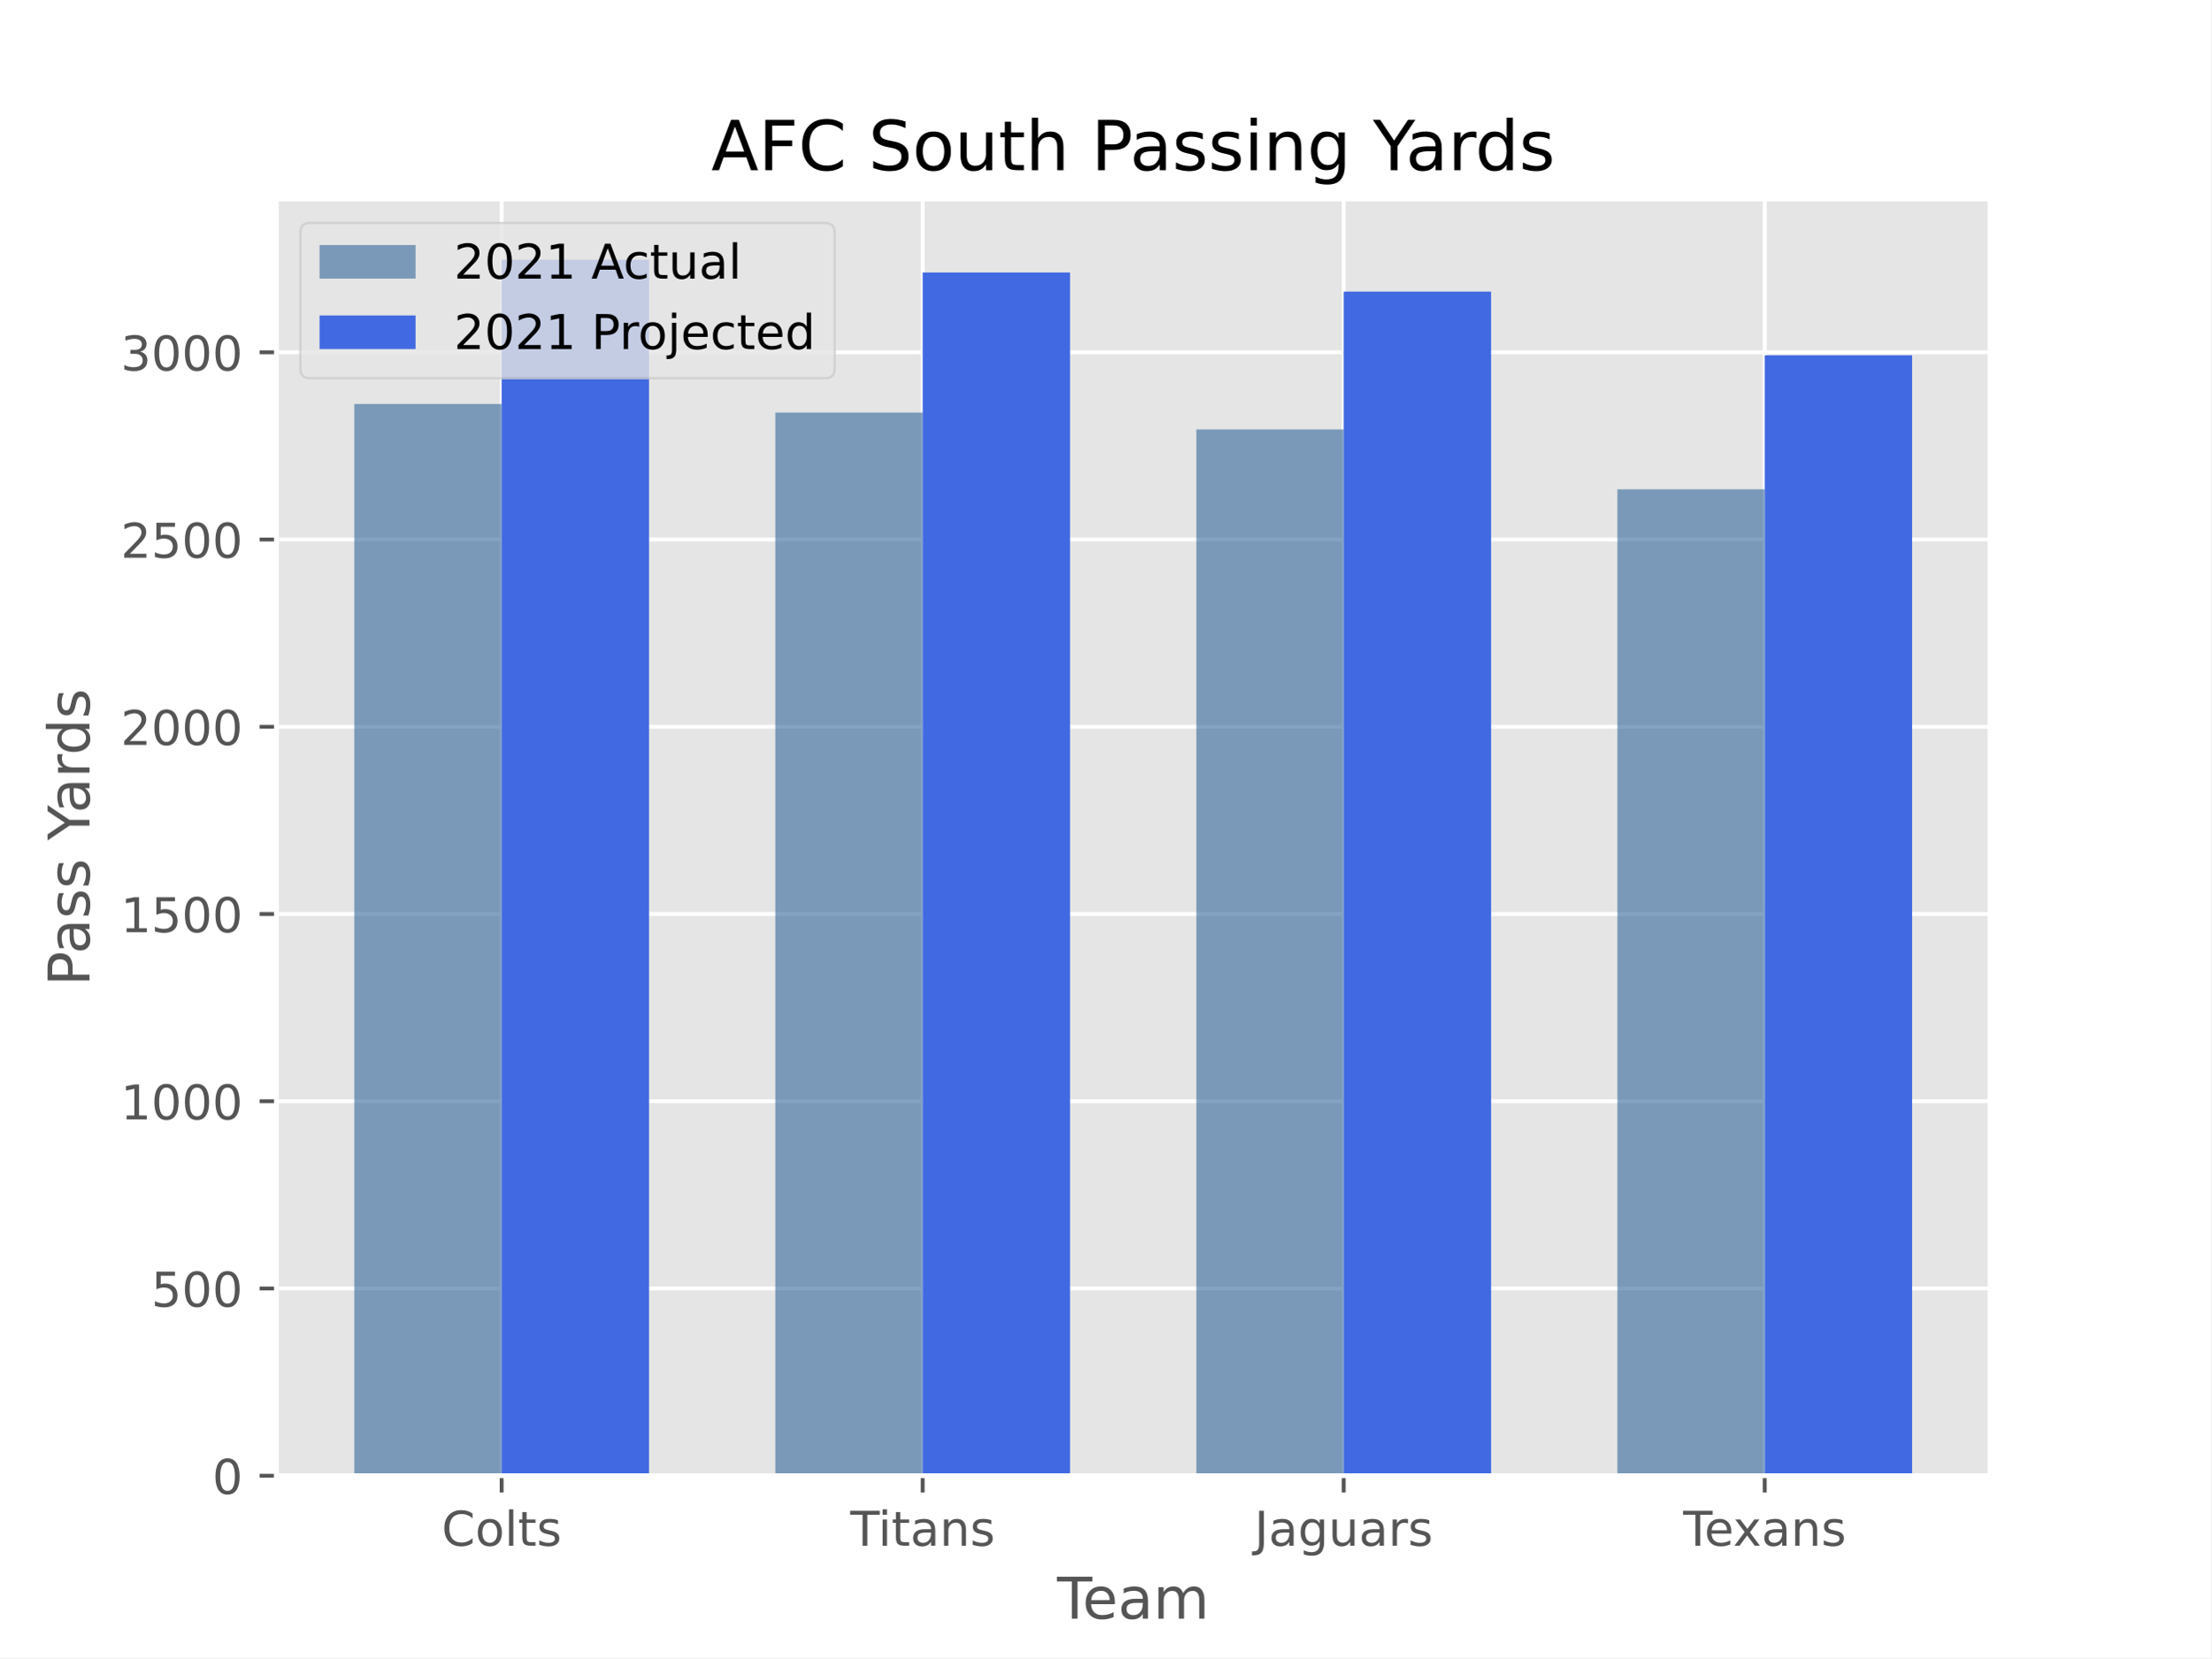
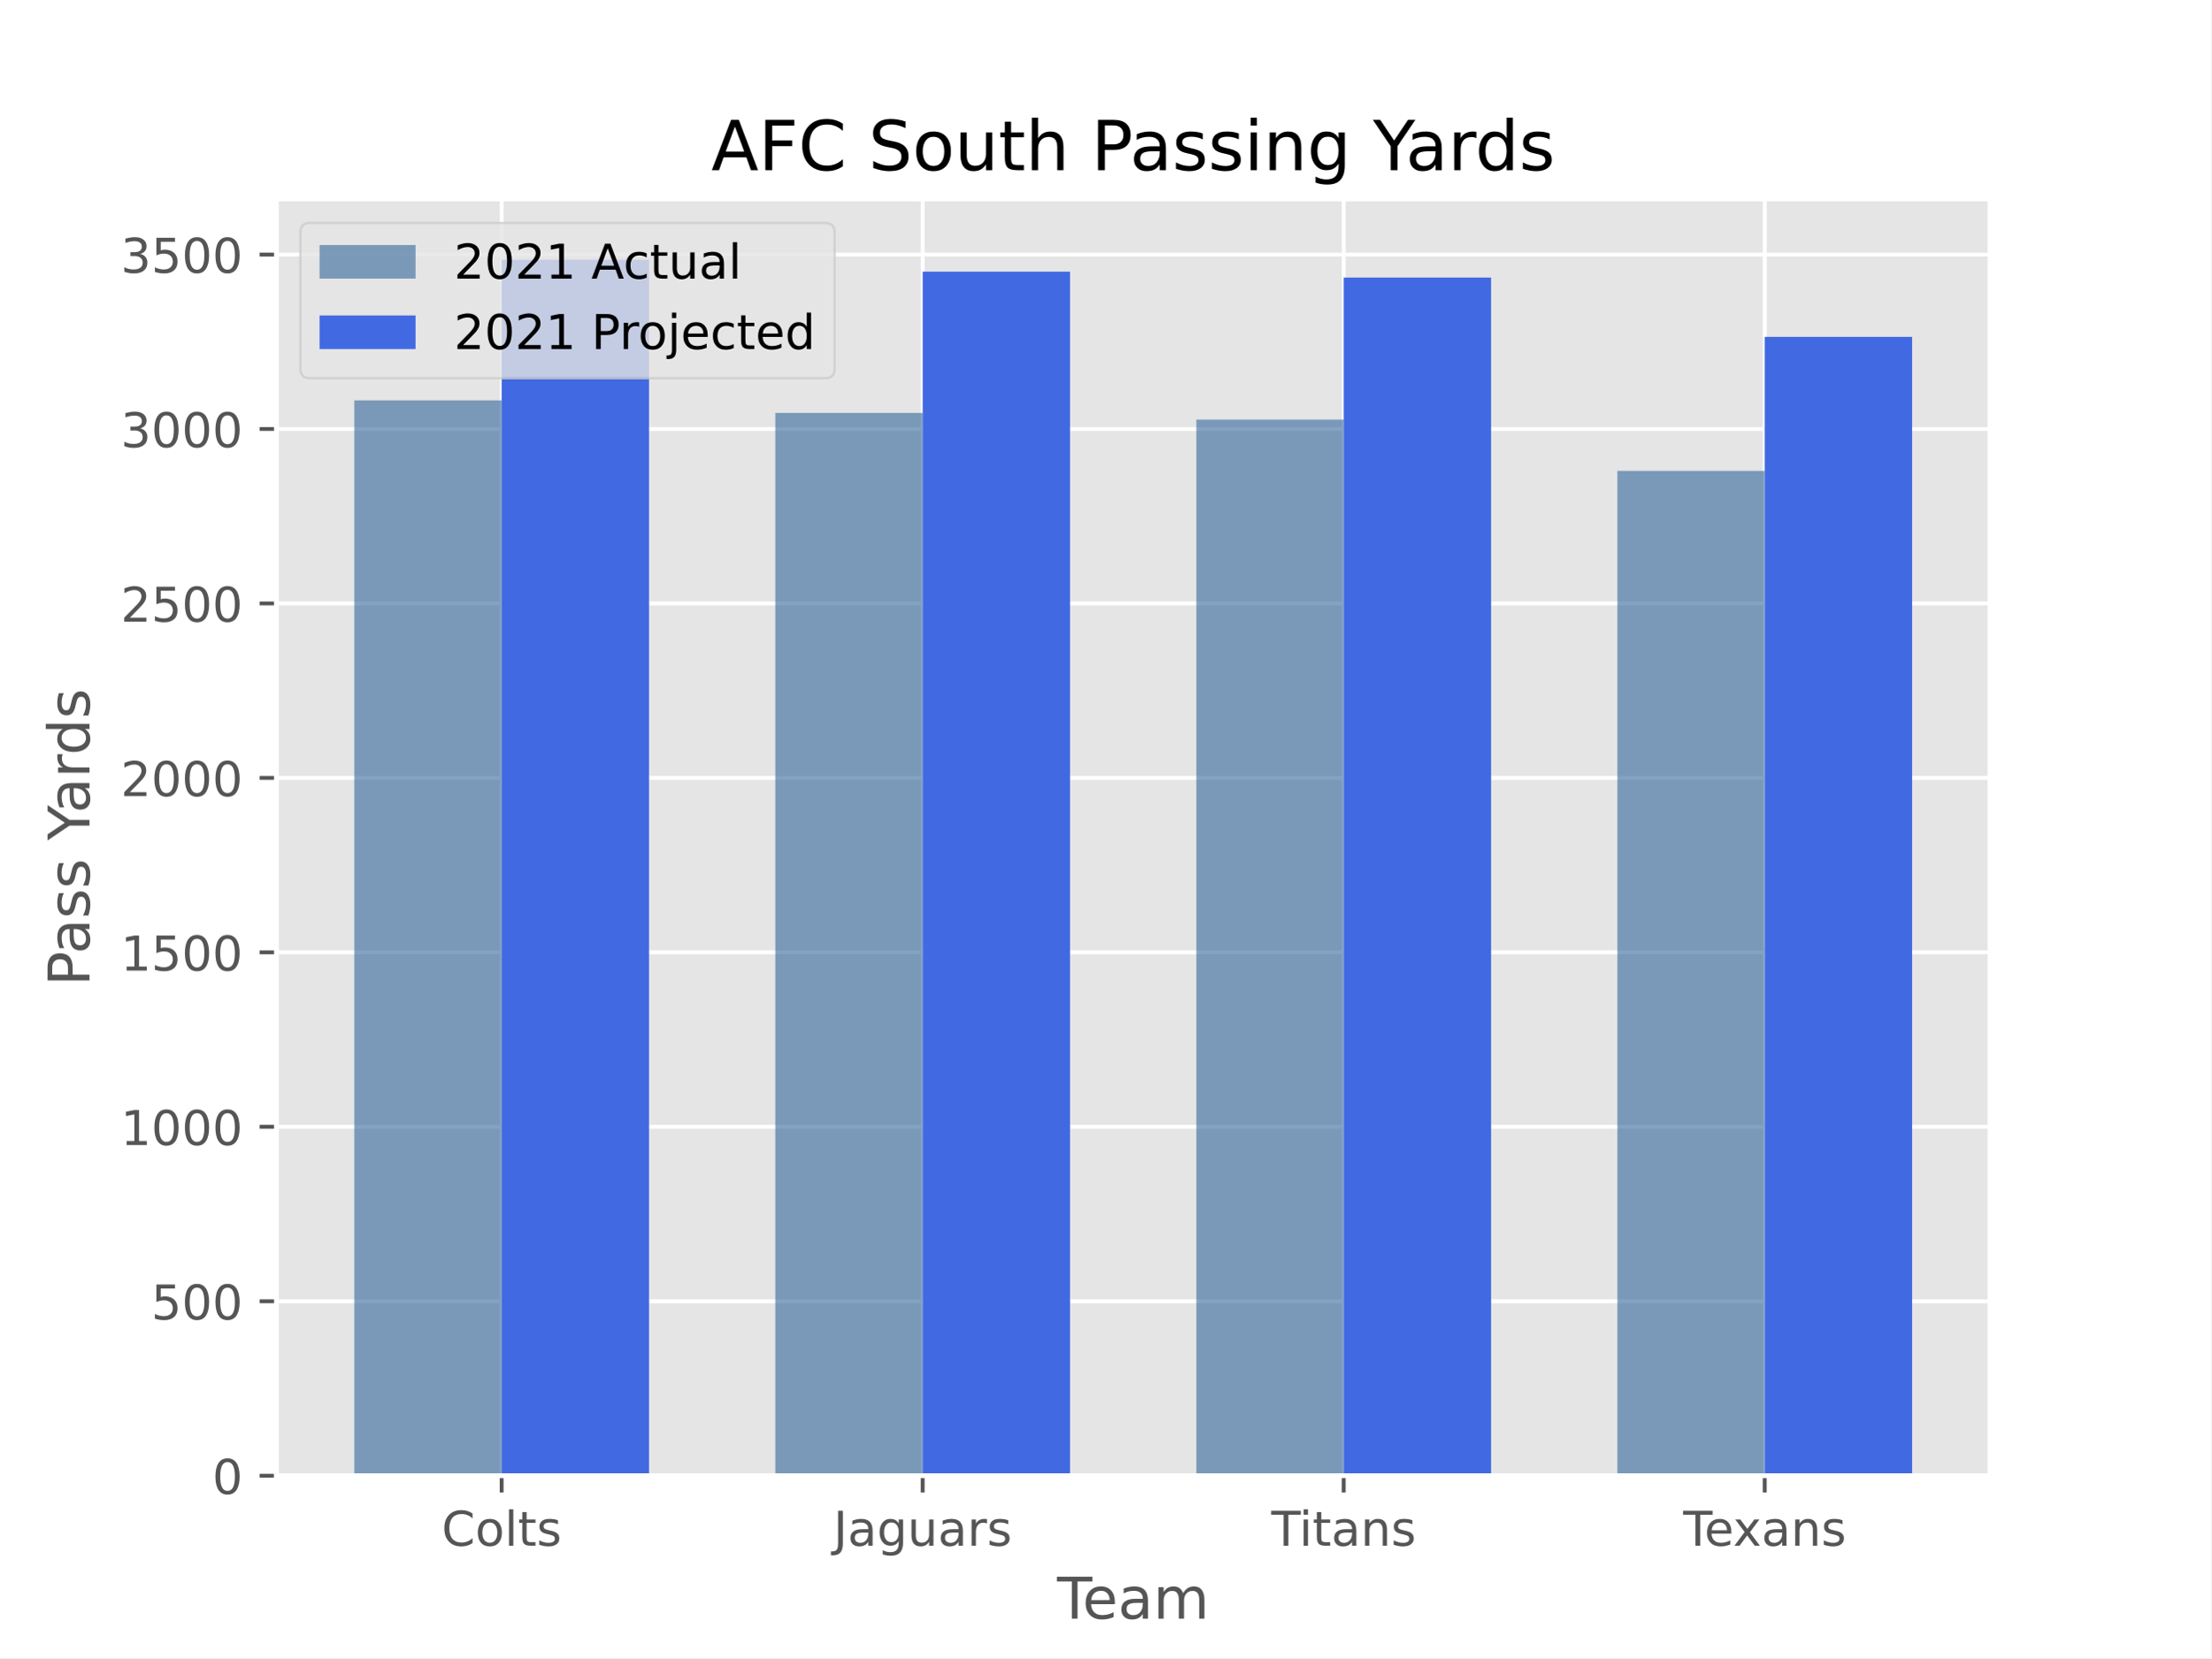
<svg xmlns="http://www.w3.org/2000/svg" xmlns:xlink="http://www.w3.org/1999/xlink" height="345.6pt" version="1.1" viewBox="0 0 460.8 345.6" width="460.8pt">
  <defs>
    <style type="text/css">*{stroke-linecap:butt;stroke-linejoin:round;}</style>
  </defs>
  <g id="figure_1">
    <g id="patch_1">
      <path d="M 0 345.6  L 460.8 345.6  L 460.8 0  L 0 0  z " style="fill:#ffffff;" />
    </g>
    <g id="axes_1">
      <g id="patch_2">
        <path d="M 57.6 307.584  L 414.72 307.584  L 414.72 41.472  L 57.6 41.472  z " style="fill:#e5e5e5;" />
      </g>
      <g id="matplotlib.axis_1">
        <g id="xtick_1">
          <g id="line2d_1">
-             <path clip-path="url(#p9854786430)" d="M 104.543 307.584  L 104.543 41.472  " style="fill:none;stroke:#ffffff;stroke-linecap:square;stroke-width:0.8;" />
+             <path clip-path="url(#p755d7906b0)" d="M 104.543 307.584  L 104.543 41.472  " style="fill:none;stroke:#ffffff;stroke-linecap:square;stroke-width:0.8;" />
          </g>
          <g id="line2d_2">
            <defs>
-               <path d="M 0 0  L 0 3.5  " id="m3024f79d99" style="stroke:#555555;stroke-width:0.8;" />
-             </defs>
-             <g>
-               <use style="fill:#555555;stroke:#555555;stroke-width:0.8;" x="104.543" xlink:href="#m3024f79d99" y="307.584" />
+               <path d="M 0 0  L 0 3.5  " id="md5e04c8b54" style="stroke:#555555;stroke-width:0.8;" />
+             </defs>
+             <g>
+               <use style="fill:#555555;stroke:#555555;stroke-width:0.8;" x="104.543" xlink:href="#md5e04c8b54" y="307.584" />
            </g>
          </g>
          <g id="text_1">
            <g style="fill:#555555;" transform="translate(92.03861 322.1824)scale(0.1 -0.1)">
              <defs>
                <path d="M 4122 4306  L 4122 3641  Q 3803 3938 3442 4084  Q 3081 4231 2675 4231  Q 1875 4231 1450 3742  Q 1025 3253 1025 2328  Q 1025 1406 1450 917  Q 1875 428 2675 428  Q 3081 428 3442 575  Q 3803 722 4122 1019  L 4122 359  Q 3791 134 3420 21  Q 3050 -91 2638 -91  Q 1578 -91 968 557  Q 359 1206 359 2328  Q 359 3453 968 4101  Q 1578 4750 2638 4750  Q 3056 4750 3426 4639  Q 3797 4528 4122 4306  z " id="DejaVuSans-43" transform="scale(0.015625)" />
                <path d="M 1959 3097  Q 1497 3097 1228 2736  Q 959 2375 959 1747  Q 959 1119 1226 758  Q 1494 397 1959 397  Q 2419 397 2687 759  Q 2956 1122 2956 1747  Q 2956 2369 2687 2733  Q 2419 3097 1959 3097  z M 1959 3584  Q 2709 3584 3137 3096  Q 3566 2609 3566 1747  Q 3566 888 3137 398  Q 2709 -91 1959 -91  Q 1206 -91 779 398  Q 353 888 353 1747  Q 353 2609 779 3096  Q 1206 3584 1959 3584  z " id="DejaVuSans-6f" transform="scale(0.015625)" />
                <path d="M 603 4863  L 1178 4863  L 1178 0  L 603 0  L 603 4863  z " id="DejaVuSans-6c" transform="scale(0.015625)" />
                <path d="M 1172 4494  L 1172 3500  L 2356 3500  L 2356 3053  L 1172 3053  L 1172 1153  Q 1172 725 1289 603  Q 1406 481 1766 481  L 2356 481  L 2356 0  L 1766 0  Q 1100 0 847 248  Q 594 497 594 1153  L 594 3053  L 172 3053  L 172 3500  L 594 3500  L 594 4494  L 1172 4494  z " id="DejaVuSans-74" transform="scale(0.015625)" />
                <path d="M 2834 3397  L 2834 2853  Q 2591 2978 2328 3040  Q 2066 3103 1784 3103  Q 1356 3103 1142 2972  Q 928 2841 928 2578  Q 928 2378 1081 2264  Q 1234 2150 1697 2047  L 1894 2003  Q 2506 1872 2764 1633  Q 3022 1394 3022 966  Q 3022 478 2636 193  Q 2250 -91 1575 -91  Q 1294 -91 989 -36  Q 684 19 347 128  L 347 722  Q 666 556 975 473  Q 1284 391 1588 391  Q 1994 391 2212 530  Q 2431 669 2431 922  Q 2431 1156 2273 1281  Q 2116 1406 1581 1522  L 1381 1569  Q 847 1681 609 1914  Q 372 2147 372 2553  Q 372 3047 722 3315  Q 1072 3584 1716 3584  Q 2034 3584 2315 3537  Q 2597 3491 2834 3397  z " id="DejaVuSans-73" transform="scale(0.015625)" />
              </defs>
              <use xlink:href="#DejaVuSans-43" />
              <use x="69.824" xlink:href="#DejaVuSans-6f" />
              <use x="131.006" xlink:href="#DejaVuSans-6c" />
              <use x="158.789" xlink:href="#DejaVuSans-74" />
              <use x="197.998" xlink:href="#DejaVuSans-73" />
            </g>
          </g>
        </g>
        <g id="xtick_2">
          <g id="line2d_3">
-             <path clip-path="url(#p9854786430)" d="M 192.288 307.584  L 192.288 41.472  " style="fill:none;stroke:#ffffff;stroke-linecap:square;stroke-width:0.8;" />
+             <path clip-path="url(#p755d7906b0)" d="M 192.288 307.584  L 192.288 41.472  " style="fill:none;stroke:#ffffff;stroke-linecap:square;stroke-width:0.8;" />
          </g>
          <g id="line2d_4">
            <g>
-               <use style="fill:#555555;stroke:#555555;stroke-width:0.8;" x="192.288" xlink:href="#m3024f79d99" y="307.584" />
+               <use style="fill:#555555;stroke:#555555;stroke-width:0.8;" x="192.288" xlink:href="#md5e04c8b54" y="307.584" />
            </g>
          </g>
          <g id="text_2">
-             <g style="fill:#555555;" transform="translate(177.2034 322.1824)scale(0.1 -0.1)">
-               <defs>
-                 <path d="M -19 4666  L 3928 4666  L 3928 4134  L 2272 4134  L 2272 0  L 1638 0  L 1638 4134  L -19 4134  L -19 4666  z " id="DejaVuSans-54" transform="scale(0.015625)" />
-                 <path d="M 603 3500  L 1178 3500  L 1178 0  L 603 0  L 603 3500  z M 603 4863  L 1178 4863  L 1178 4134  L 603 4134  L 603 4863  z " id="DejaVuSans-69" transform="scale(0.015625)" />
+             <g style="fill:#555555;" transform="translate(173.6815 322.1824)scale(0.1 -0.1)">
+               <defs>
+                 <path d="M 628 4666  L 1259 4666  L 1259 325  Q 1259 -519 939 -900  Q 619 -1281 -91 -1281  L -331 -1281  L -331 -750  L -134 -750  Q 284 -750 456 -515  Q 628 -281 628 325  L 628 4666  z " id="DejaVuSans-4a" transform="scale(0.015625)" />
                <path d="M 2194 1759  Q 1497 1759 1228 1600  Q 959 1441 959 1056  Q 959 750 1161 570  Q 1363 391 1709 391  Q 2188 391 2477 730  Q 2766 1069 2766 1631  L 2766 1759  L 2194 1759  z M 3341 1997  L 3341 0  L 2766 0  L 2766 531  Q 2569 213 2275 61  Q 1981 -91 1556 -91  Q 1019 -91 701 211  Q 384 513 384 1019  Q 384 1609 779 1909  Q 1175 2209 1959 2209  L 2766 2209  L 2766 2266  Q 2766 2663 2505 2880  Q 2244 3097 1772 3097  Q 1472 3097 1187 3025  Q 903 2953 641 2809  L 641 3341  Q 956 3463 1253 3523  Q 1550 3584 1831 3584  Q 2591 3584 2966 3190  Q 3341 2797 3341 1997  z " id="DejaVuSans-61" transform="scale(0.015625)" />
-                 <path d="M 3513 2113  L 3513 0  L 2938 0  L 2938 2094  Q 2938 2591 2744 2837  Q 2550 3084 2163 3084  Q 1697 3084 1428 2787  Q 1159 2491 1159 1978  L 1159 0  L 581 0  L 581 3500  L 1159 3500  L 1159 2956  Q 1366 3272 1645 3428  Q 1925 3584 2291 3584  Q 2894 3584 3203 3211  Q 3513 2838 3513 2113  z " id="DejaVuSans-6e" transform="scale(0.015625)" />
-               </defs>
-               <use xlink:href="#DejaVuSans-54" />
-               <use x="57.959" xlink:href="#DejaVuSans-69" />
-               <use x="85.742" xlink:href="#DejaVuSans-74" />
-               <use x="124.951" xlink:href="#DejaVuSans-61" />
-               <use x="186.23" xlink:href="#DejaVuSans-6e" />
-               <use x="249.609" xlink:href="#DejaVuSans-73" />
-             </g>
-           </g>
-         </g>
-         <g id="xtick_3">
-           <g id="line2d_5">
-             <path clip-path="url(#p9854786430)" d="M 280.032 307.584  L 280.032 41.472  " style="fill:none;stroke:#ffffff;stroke-linecap:square;stroke-width:0.8;" />
-           </g>
-           <g id="line2d_6">
-             <g>
-               <use style="fill:#555555;stroke:#555555;stroke-width:0.8;" x="280.032" xlink:href="#m3024f79d99" y="307.584" />
-             </g>
-           </g>
-           <g id="text_3">
-             <g style="fill:#555555;" transform="translate(261.426 322.1824)scale(0.1 -0.1)">
-               <defs>
-                 <path d="M 628 4666  L 1259 4666  L 1259 325  Q 1259 -519 939 -900  Q 619 -1281 -91 -1281  L -331 -1281  L -331 -750  L -134 -750  Q 284 -750 456 -515  Q 628 -281 628 325  L 628 4666  z " id="DejaVuSans-4a" transform="scale(0.015625)" />
                <path d="M 2906 1791  Q 2906 2416 2648 2759  Q 2391 3103 1925 3103  Q 1463 3103 1205 2759  Q 947 2416 947 1791  Q 947 1169 1205 825  Q 1463 481 1925 481  Q 2391 481 2648 825  Q 2906 1169 2906 1791  z M 3481 434  Q 3481 -459 3084 -895  Q 2688 -1331 1869 -1331  Q 1566 -1331 1297 -1286  Q 1028 -1241 775 -1147  L 775 -588  Q 1028 -725 1275 -790  Q 1522 -856 1778 -856  Q 2344 -856 2625 -561  Q 2906 -266 2906 331  L 2906 616  Q 2728 306 2450 153  Q 2172 0 1784 0  Q 1141 0 747 490  Q 353 981 353 1791  Q 353 2603 747 3093  Q 1141 3584 1784 3584  Q 2172 3584 2450 3431  Q 2728 3278 2906 2969  L 2906 3500  L 3481 3500  L 3481 434  z " id="DejaVuSans-67" transform="scale(0.015625)" />
                <path d="M 544 1381  L 544 3500  L 1119 3500  L 1119 1403  Q 1119 906 1312 657  Q 1506 409 1894 409  Q 2359 409 2629 706  Q 2900 1003 2900 1516  L 2900 3500  L 3475 3500  L 3475 0  L 2900 0  L 2900 538  Q 2691 219 2414 64  Q 2138 -91 1772 -91  Q 1169 -91 856 284  Q 544 659 544 1381  z M 1991 3584  L 1991 3584  z " id="DejaVuSans-75" transform="scale(0.015625)" />
                <path d="M 2631 2963  Q 2534 3019 2420 3045  Q 2306 3072 2169 3072  Q 1681 3072 1420 2755  Q 1159 2438 1159 1844  L 1159 0  L 581 0  L 581 3500  L 1159 3500  L 1159 2956  Q 1341 3275 1631 3429  Q 1922 3584 2338 3584  Q 2397 3584 2469 3576  Q 2541 3569 2628 3553  L 2631 2963  z " id="DejaVuSans-72" transform="scale(0.015625)" />
              </defs>
              <use xlink:href="#DejaVuSans-4a" />
              <use x="29.492" xlink:href="#DejaVuSans-61" />
              <use x="90.771" xlink:href="#DejaVuSans-67" />
              <use x="154.248" xlink:href="#DejaVuSans-75" />
              <use x="217.627" xlink:href="#DejaVuSans-61" />
              <use x="278.906" xlink:href="#DejaVuSans-72" />
              <use x="320.02" xlink:href="#DejaVuSans-73" />
            </g>
          </g>
        </g>
+         <g id="xtick_3">
+           <g id="line2d_5">
+             <path clip-path="url(#p755d7906b0)" d="M 280.032 307.584  L 280.032 41.472  " style="fill:none;stroke:#ffffff;stroke-linecap:square;stroke-width:0.8;" />
+           </g>
+           <g id="line2d_6">
+             <g>
+               <use style="fill:#555555;stroke:#555555;stroke-width:0.8;" x="280.032" xlink:href="#md5e04c8b54" y="307.584" />
+             </g>
+           </g>
+           <g id="text_3">
+             <g style="fill:#555555;" transform="translate(264.9479 322.1824)scale(0.1 -0.1)">
+               <defs>
+                 <path d="M -19 4666  L 3928 4666  L 3928 4134  L 2272 4134  L 2272 0  L 1638 0  L 1638 4134  L -19 4134  L -19 4666  z " id="DejaVuSans-54" transform="scale(0.015625)" />
+                 <path d="M 603 3500  L 1178 3500  L 1178 0  L 603 0  L 603 3500  z M 603 4863  L 1178 4863  L 1178 4134  L 603 4134  L 603 4863  z " id="DejaVuSans-69" transform="scale(0.015625)" />
+                 <path d="M 3513 2113  L 3513 0  L 2938 0  L 2938 2094  Q 2938 2591 2744 2837  Q 2550 3084 2163 3084  Q 1697 3084 1428 2787  Q 1159 2491 1159 1978  L 1159 0  L 581 0  L 581 3500  L 1159 3500  L 1159 2956  Q 1366 3272 1645 3428  Q 1925 3584 2291 3584  Q 2894 3584 3203 3211  Q 3513 2838 3513 2113  z " id="DejaVuSans-6e" transform="scale(0.015625)" />
+               </defs>
+               <use xlink:href="#DejaVuSans-54" />
+               <use x="57.959" xlink:href="#DejaVuSans-69" />
+               <use x="85.742" xlink:href="#DejaVuSans-74" />
+               <use x="124.951" xlink:href="#DejaVuSans-61" />
+               <use x="186.23" xlink:href="#DejaVuSans-6e" />
+               <use x="249.609" xlink:href="#DejaVuSans-73" />
+             </g>
+           </g>
+         </g>
        <g id="xtick_4">
          <g id="line2d_7">
-             <path clip-path="url(#p9854786430)" d="M 367.777 307.584  L 367.777 41.472  " style="fill:none;stroke:#ffffff;stroke-linecap:square;stroke-width:0.8;" />
+             <path clip-path="url(#p755d7906b0)" d="M 367.777 307.584  L 367.777 41.472  " style="fill:none;stroke:#ffffff;stroke-linecap:square;stroke-width:0.8;" />
          </g>
          <g id="line2d_8">
            <g>
-               <use style="fill:#555555;stroke:#555555;stroke-width:0.8;" x="367.777" xlink:href="#m3024f79d99" y="307.584" />
+               <use style="fill:#555555;stroke:#555555;stroke-width:0.8;" x="367.777" xlink:href="#md5e04c8b54" y="307.584" />
            </g>
          </g>
          <g id="text_4">
            <g style="fill:#555555;" transform="translate(350.7869 322.1824)scale(0.1 -0.1)">
              <defs>
                <path d="M 3597 1894  L 3597 1613  L 953 1613  Q 991 1019 1311 708  Q 1631 397 2203 397  Q 2534 397 2845 478  Q 3156 559 3463 722  L 3463 178  Q 3153 47 2828 -22  Q 2503 -91 2169 -91  Q 1331 -91 842 396  Q 353 884 353 1716  Q 353 2575 817 3079  Q 1281 3584 2069 3584  Q 2775 3584 3186 3129  Q 3597 2675 3597 1894  z M 3022 2063  Q 3016 2534 2758 2815  Q 2500 3097 2075 3097  Q 1594 3097 1305 2825  Q 1016 2553 972 2059  L 3022 2063  z " id="DejaVuSans-65" transform="scale(0.015625)" />
                <path d="M 3513 3500  L 2247 1797  L 3578 0  L 2900 0  L 1881 1375  L 863 0  L 184 0  L 1544 1831  L 300 3500  L 978 3500  L 1906 2253  L 2834 3500  L 3513 3500  z " id="DejaVuSans-78" transform="scale(0.015625)" />
              </defs>
              <use xlink:href="#DejaVuSans-54" />
              <use x="44.084" xlink:href="#DejaVuSans-65" />
              <use x="103.857" xlink:href="#DejaVuSans-78" />
              <use x="163.037" xlink:href="#DejaVuSans-61" />
              <use x="224.316" xlink:href="#DejaVuSans-6e" />
              <use x="287.695" xlink:href="#DejaVuSans-73" />
            </g>
          </g>
        </g>
        <g id="text_5">
          <g style="fill:#555555;" transform="translate(220.3022 337.3802)scale(0.12 -0.12)">
            <defs>
              <path d="M 3328 2828  Q 3544 3216 3844 3400  Q 4144 3584 4550 3584  Q 5097 3584 5394 3201  Q 5691 2819 5691 2113  L 5691 0  L 5113 0  L 5113 2094  Q 5113 2597 4934 2840  Q 4756 3084 4391 3084  Q 3944 3084 3684 2787  Q 3425 2491 3425 1978  L 3425 0  L 2847 0  L 2847 2094  Q 2847 2600 2669 2842  Q 2491 3084 2119 3084  Q 1678 3084 1418 2786  Q 1159 2488 1159 1978  L 1159 0  L 581 0  L 581 3500  L 1159 3500  L 1159 2956  Q 1356 3278 1631 3431  Q 1906 3584 2284 3584  Q 2666 3584 2933 3390  Q 3200 3197 3328 2828  z " id="DejaVuSans-6d" transform="scale(0.015625)" />
            </defs>
            <use xlink:href="#DejaVuSans-54" />
            <use x="44.084" xlink:href="#DejaVuSans-65" />
            <use x="105.607" xlink:href="#DejaVuSans-61" />
            <use x="166.887" xlink:href="#DejaVuSans-6d" />
          </g>
        </g>
      </g>
      <g id="matplotlib.axis_2">
        <g id="ytick_1">
          <g id="line2d_9">
-             <path clip-path="url(#p9854786430)" d="M 57.6 307.584  L 414.72 307.584  " style="fill:none;stroke:#ffffff;stroke-linecap:square;stroke-width:0.8;" />
+             <path clip-path="url(#p755d7906b0)" d="M 57.6 307.584  L 414.72 307.584  " style="fill:none;stroke:#ffffff;stroke-linecap:square;stroke-width:0.8;" />
          </g>
          <g id="line2d_10">
            <defs>
-               <path d="M 0 0  L -3.5 0  " id="m8066abdd4e" style="stroke:#555555;stroke-width:0.8;" />
-             </defs>
-             <g>
-               <use style="fill:#555555;stroke:#555555;stroke-width:0.8;" x="57.6" xlink:href="#m8066abdd4e" y="307.584" />
+               <path d="M 0 0  L -3.5 0  " id="mb7cd6d3b8a" style="stroke:#555555;stroke-width:0.8;" />
+             </defs>
+             <g>
+               <use style="fill:#555555;stroke:#555555;stroke-width:0.8;" x="57.6" xlink:href="#mb7cd6d3b8a" y="307.584" />
            </g>
          </g>
          <g id="text_6">
            <g style="fill:#555555;" transform="translate(44.2375 311.3832)scale(0.1 -0.1)">
              <defs>
                <path d="M 2034 4250  Q 1547 4250 1301 3770  Q 1056 3291 1056 2328  Q 1056 1369 1301 889  Q 1547 409 2034 409  Q 2525 409 2770 889  Q 3016 1369 3016 2328  Q 3016 3291 2770 3770  Q 2525 4250 2034 4250  z M 2034 4750  Q 2819 4750 3233 4129  Q 3647 3509 3647 2328  Q 3647 1150 3233 529  Q 2819 -91 2034 -91  Q 1250 -91 836 529  Q 422 1150 422 2328  Q 422 3509 836 4129  Q 1250 4750 2034 4750  z " id="DejaVuSans-30" transform="scale(0.015625)" />
              </defs>
              <use xlink:href="#DejaVuSans-30" />
            </g>
          </g>
        </g>
        <g id="ytick_2">
          <g id="line2d_11">
-             <path clip-path="url(#p9854786430)" d="M 57.6 268.557  L 414.72 268.557  " style="fill:none;stroke:#ffffff;stroke-linecap:square;stroke-width:0.8;" />
+             <path clip-path="url(#p755d7906b0)" d="M 57.6 271.222  L 414.72 271.222  " style="fill:none;stroke:#ffffff;stroke-linecap:square;stroke-width:0.8;" />
          </g>
          <g id="line2d_12">
            <g>
-               <use style="fill:#555555;stroke:#555555;stroke-width:0.8;" x="57.6" xlink:href="#m8066abdd4e" y="268.557" />
+               <use style="fill:#555555;stroke:#555555;stroke-width:0.8;" x="57.6" xlink:href="#mb7cd6d3b8a" y="271.222" />
            </g>
          </g>
          <g id="text_7">
-             <g style="fill:#555555;" transform="translate(31.5125 272.3564)scale(0.1 -0.1)">
+             <g style="fill:#555555;" transform="translate(31.5125 275.0217)scale(0.1 -0.1)">
              <defs>
                <path d="M 691 4666  L 3169 4666  L 3169 4134  L 1269 4134  L 1269 2991  Q 1406 3038 1543 3061  Q 1681 3084 1819 3084  Q 2600 3084 3056 2656  Q 3513 2228 3513 1497  Q 3513 744 3044 326  Q 2575 -91 1722 -91  Q 1428 -91 1123 -41  Q 819 9 494 109  L 494 744  Q 775 591 1075 516  Q 1375 441 1709 441  Q 2250 441 2565 725  Q 2881 1009 2881 1497  Q 2881 1984 2565 2268  Q 2250 2553 1709 2553  Q 1456 2553 1204 2497  Q 953 2441 691 2322  L 691 4666  z " id="DejaVuSans-35" transform="scale(0.015625)" />
              </defs>
              <use xlink:href="#DejaVuSans-35" />
              <use x="63.623" xlink:href="#DejaVuSans-30" />
              <use x="127.246" xlink:href="#DejaVuSans-30" />
            </g>
          </g>
        </g>
        <g id="ytick_3">
          <g id="line2d_13">
-             <path clip-path="url(#p9854786430)" d="M 57.6 229.53  L 414.72 229.53  " style="fill:none;stroke:#ffffff;stroke-linecap:square;stroke-width:0.8;" />
+             <path clip-path="url(#p755d7906b0)" d="M 57.6 234.861  L 414.72 234.861  " style="fill:none;stroke:#ffffff;stroke-linecap:square;stroke-width:0.8;" />
          </g>
          <g id="line2d_14">
            <g>
-               <use style="fill:#555555;stroke:#555555;stroke-width:0.8;" x="57.6" xlink:href="#m8066abdd4e" y="229.53" />
+               <use style="fill:#555555;stroke:#555555;stroke-width:0.8;" x="57.6" xlink:href="#mb7cd6d3b8a" y="234.861" />
            </g>
          </g>
          <g id="text_8">
-             <g style="fill:#555555;" transform="translate(25.15 233.3296)scale(0.1 -0.1)">
+             <g style="fill:#555555;" transform="translate(25.15 238.6601)scale(0.1 -0.1)">
              <defs>
                <path d="M 794 531  L 1825 531  L 1825 4091  L 703 3866  L 703 4441  L 1819 4666  L 2450 4666  L 2450 531  L 3481 531  L 3481 0  L 794 0  L 794 531  z " id="DejaVuSans-31" transform="scale(0.015625)" />
              </defs>
              <use xlink:href="#DejaVuSans-31" />
              <use x="63.623" xlink:href="#DejaVuSans-30" />
              <use x="127.246" xlink:href="#DejaVuSans-30" />
              <use x="190.869" xlink:href="#DejaVuSans-30" />
            </g>
          </g>
        </g>
        <g id="ytick_4">
          <g id="line2d_15">
-             <path clip-path="url(#p9854786430)" d="M 57.6 190.504  L 414.72 190.504  " style="fill:none;stroke:#ffffff;stroke-linecap:square;stroke-width:0.8;" />
+             <path clip-path="url(#p755d7906b0)" d="M 57.6 198.499  L 414.72 198.499  " style="fill:none;stroke:#ffffff;stroke-linecap:square;stroke-width:0.8;" />
          </g>
          <g id="line2d_16">
            <g>
-               <use style="fill:#555555;stroke:#555555;stroke-width:0.8;" x="57.6" xlink:href="#m8066abdd4e" y="190.504" />
+               <use style="fill:#555555;stroke:#555555;stroke-width:0.8;" x="57.6" xlink:href="#mb7cd6d3b8a" y="198.499" />
            </g>
          </g>
          <g id="text_9">
-             <g style="fill:#555555;" transform="translate(25.15 194.3028)scale(0.1 -0.1)">
+             <g style="fill:#555555;" transform="translate(25.15 202.2986)scale(0.1 -0.1)">
              <use xlink:href="#DejaVuSans-31" />
              <use x="63.623" xlink:href="#DejaVuSans-35" />
              <use x="127.246" xlink:href="#DejaVuSans-30" />
              <use x="190.869" xlink:href="#DejaVuSans-30" />
            </g>
          </g>
        </g>
        <g id="ytick_5">
          <g id="line2d_17">
-             <path clip-path="url(#p9854786430)" d="M 57.6 151.477  L 414.72 151.477  " style="fill:none;stroke:#ffffff;stroke-linecap:square;stroke-width:0.8;" />
+             <path clip-path="url(#p755d7906b0)" d="M 57.6 162.138  L 414.72 162.138  " style="fill:none;stroke:#ffffff;stroke-linecap:square;stroke-width:0.8;" />
          </g>
          <g id="line2d_18">
            <g>
-               <use style="fill:#555555;stroke:#555555;stroke-width:0.8;" x="57.6" xlink:href="#m8066abdd4e" y="151.477" />
+               <use style="fill:#555555;stroke:#555555;stroke-width:0.8;" x="57.6" xlink:href="#mb7cd6d3b8a" y="162.138" />
            </g>
          </g>
          <g id="text_10">
-             <g style="fill:#555555;" transform="translate(25.15 155.276)scale(0.1 -0.1)">
+             <g style="fill:#555555;" transform="translate(25.15 165.937)scale(0.1 -0.1)">
              <defs>
                <path d="M 1228 531  L 3431 531  L 3431 0  L 469 0  L 469 531  Q 828 903 1448 1529  Q 2069 2156 2228 2338  Q 2531 2678 2651 2914  Q 2772 3150 2772 3378  Q 2772 3750 2511 3984  Q 2250 4219 1831 4219  Q 1534 4219 1204 4116  Q 875 4013 500 3803  L 500 4441  Q 881 4594 1212 4672  Q 1544 4750 1819 4750  Q 2544 4750 2975 4387  Q 3406 4025 3406 3419  Q 3406 3131 3298 2873  Q 3191 2616 2906 2266  Q 2828 2175 2409 1742  Q 1991 1309 1228 531  z " id="DejaVuSans-32" transform="scale(0.015625)" />
              </defs>
              <use xlink:href="#DejaVuSans-32" />
              <use x="63.623" xlink:href="#DejaVuSans-30" />
              <use x="127.246" xlink:href="#DejaVuSans-30" />
              <use x="190.869" xlink:href="#DejaVuSans-30" />
            </g>
          </g>
        </g>
        <g id="ytick_6">
          <g id="line2d_19">
-             <path clip-path="url(#p9854786430)" d="M 57.6 112.45  L 414.72 112.45  " style="fill:none;stroke:#ffffff;stroke-linecap:square;stroke-width:0.8;" />
+             <path clip-path="url(#p755d7906b0)" d="M 57.6 125.776  L 414.72 125.776  " style="fill:none;stroke:#ffffff;stroke-linecap:square;stroke-width:0.8;" />
          </g>
          <g id="line2d_20">
            <g>
-               <use style="fill:#555555;stroke:#555555;stroke-width:0.8;" x="57.6" xlink:href="#m8066abdd4e" y="112.45" />
+               <use style="fill:#555555;stroke:#555555;stroke-width:0.8;" x="57.6" xlink:href="#mb7cd6d3b8a" y="125.776" />
            </g>
          </g>
          <g id="text_11">
-             <g style="fill:#555555;" transform="translate(25.15 116.2492)scale(0.1 -0.1)">
+             <g style="fill:#555555;" transform="translate(25.15 129.5755)scale(0.1 -0.1)">
              <use xlink:href="#DejaVuSans-32" />
              <use x="63.623" xlink:href="#DejaVuSans-35" />
              <use x="127.246" xlink:href="#DejaVuSans-30" />
              <use x="190.869" xlink:href="#DejaVuSans-30" />
            </g>
          </g>
        </g>
        <g id="ytick_7">
          <g id="line2d_21">
-             <path clip-path="url(#p9854786430)" d="M 57.6 73.423  L 414.72 73.423  " style="fill:none;stroke:#ffffff;stroke-linecap:square;stroke-width:0.8;" />
+             <path clip-path="url(#p755d7906b0)" d="M 57.6 89.415  L 414.72 89.415  " style="fill:none;stroke:#ffffff;stroke-linecap:square;stroke-width:0.8;" />
          </g>
          <g id="line2d_22">
            <g>
-               <use style="fill:#555555;stroke:#555555;stroke-width:0.8;" x="57.6" xlink:href="#m8066abdd4e" y="73.423" />
+               <use style="fill:#555555;stroke:#555555;stroke-width:0.8;" x="57.6" xlink:href="#mb7cd6d3b8a" y="89.415" />
            </g>
          </g>
          <g id="text_12">
-             <g style="fill:#555555;" transform="translate(25.15 77.22245)scale(0.1 -0.1)">
+             <g style="fill:#555555;" transform="translate(25.15 93.21392)scale(0.1 -0.1)">
              <defs>
                <path d="M 2597 2516  Q 3050 2419 3304 2112  Q 3559 1806 3559 1356  Q 3559 666 3084 287  Q 2609 -91 1734 -91  Q 1441 -91 1130 -33  Q 819 25 488 141  L 488 750  Q 750 597 1062 519  Q 1375 441 1716 441  Q 2309 441 2620 675  Q 2931 909 2931 1356  Q 2931 1769 2642 2001  Q 2353 2234 1838 2234  L 1294 2234  L 1294 2753  L 1863 2753  Q 2328 2753 2575 2939  Q 2822 3125 2822 3475  Q 2822 3834 2567 4026  Q 2313 4219 1838 4219  Q 1578 4219 1281 4162  Q 984 4106 628 3988  L 628 4550  Q 988 4650 1302 4700  Q 1616 4750 1894 4750  Q 2613 4750 3031 4423  Q 3450 4097 3450 3541  Q 3450 3153 3228 2886  Q 3006 2619 2597 2516  z " id="DejaVuSans-33" transform="scale(0.015625)" />
              </defs>
              <use xlink:href="#DejaVuSans-33" />
              <use x="63.623" xlink:href="#DejaVuSans-30" />
              <use x="127.246" xlink:href="#DejaVuSans-30" />
              <use x="190.869" xlink:href="#DejaVuSans-30" />
            </g>
          </g>
        </g>
-         <g id="text_13">
+         <g id="ytick_8">
+           <g id="line2d_23">
+             <path clip-path="url(#p755d7906b0)" d="M 57.6 53.053  L 414.72 53.053  " style="fill:none;stroke:#ffffff;stroke-linecap:square;stroke-width:0.8;" />
+           </g>
+           <g id="line2d_24">
+             <g>
+               <use style="fill:#555555;stroke:#555555;stroke-width:0.8;" x="57.6" xlink:href="#mb7cd6d3b8a" y="53.053" />
+             </g>
+           </g>
+           <g id="text_13">
+             <g style="fill:#555555;" transform="translate(25.15 56.85237)scale(0.1 -0.1)">
+               <use xlink:href="#DejaVuSans-33" />
+               <use x="63.623" xlink:href="#DejaVuSans-35" />
+               <use x="127.246" xlink:href="#DejaVuSans-30" />
+               <use x="190.869" xlink:href="#DejaVuSans-30" />
+             </g>
+           </g>
+         </g>
+         <g id="text_14">
          <g style="fill:#555555;" transform="translate(18.65438 205.5236)rotate(-90)scale(0.12 -0.12)">
            <defs>
              <path d="M 1259 4147  L 1259 2394  L 2053 2394  Q 2494 2394 2734 2622  Q 2975 2850 2975 3272  Q 2975 3691 2734 3919  Q 2494 4147 2053 4147  L 1259 4147  z M 628 4666  L 2053 4666  Q 2838 4666 3239 4311  Q 3641 3956 3641 3272  Q 3641 2581 3239 2228  Q 2838 1875 2053 1875  L 1259 1875  L 1259 0  L 628 0  L 628 4666  z " id="DejaVuSans-50" transform="scale(0.015625)" />
              <path id="DejaVuSans-20" transform="scale(0.015625)" />
              <path d="M -13 4666  L 666 4666  L 1959 2747  L 3244 4666  L 3922 4666  L 2272 2222  L 2272 0  L 1638 0  L 1638 2222  L -13 4666  z " id="DejaVuSans-59" transform="scale(0.015625)" />
              <path d="M 2906 2969  L 2906 4863  L 3481 4863  L 3481 0  L 2906 0  L 2906 525  Q 2725 213 2448 61  Q 2172 -91 1784 -91  Q 1150 -91 751 415  Q 353 922 353 1747  Q 353 2572 751 3078  Q 1150 3584 1784 3584  Q 2172 3584 2448 3432  Q 2725 3281 2906 2969  z M 947 1747  Q 947 1113 1208 752  Q 1469 391 1925 391  Q 2381 391 2643 752  Q 2906 1113 2906 1747  Q 2906 2381 2643 2742  Q 2381 3103 1925 3103  Q 1469 3103 1208 2742  Q 947 2381 947 1747  z " id="DejaVuSans-64" transform="scale(0.015625)" />
            </defs>
            <use xlink:href="#DejaVuSans-50" />
            <use x="55.803" xlink:href="#DejaVuSans-61" />
            <use x="117.082" xlink:href="#DejaVuSans-73" />
            <use x="169.182" xlink:href="#DejaVuSans-73" />
            <use x="221.281" xlink:href="#DejaVuSans-20" />
            <use x="253.068" xlink:href="#DejaVuSans-59" />
            <use x="300.402" xlink:href="#DejaVuSans-61" />
            <use x="361.682" xlink:href="#DejaVuSans-72" />
            <use x="401.045" xlink:href="#DejaVuSans-64" />
            <use x="464.521" xlink:href="#DejaVuSans-73" />
          </g>
        </g>
      </g>
      <g id="patch_3">
-         <path clip-path="url(#p9854786430)" d="M 73.833 307.584  L 104.543 307.584  L 104.543 84.195  L 73.833 84.195  z " style="fill:#336699;fill-opacity:0.6;" />
+         <path clip-path="url(#p755d7906b0)" d="M 73.833 307.584  L 104.543 307.584  L 104.543 83.451  L 73.833 83.451  z " style="fill:#336699;fill-opacity:0.6;" />
      </g>
      <g id="patch_4">
-         <path clip-path="url(#p9854786430)" d="M 161.577 307.584  L 192.288 307.584  L 192.288 85.99  L 161.577 85.99  z " style="fill:#336699;fill-opacity:0.6;" />
+         <path clip-path="url(#p755d7906b0)" d="M 161.577 307.584  L 192.288 307.584  L 192.288 86.069  L 161.577 86.069  z " style="fill:#336699;fill-opacity:0.6;" />
      </g>
      <g id="patch_5">
-         <path clip-path="url(#p9854786430)" d="M 249.322 307.584  L 280.032 307.584  L 280.032 89.502  L 249.322 89.502  z " style="fill:#336699;fill-opacity:0.6;" />
+         <path clip-path="url(#p755d7906b0)" d="M 249.322 307.584  L 280.032 307.584  L 280.032 87.451  L 249.322 87.451  z " style="fill:#336699;fill-opacity:0.6;" />
      </g>
      <g id="patch_6">
-         <path clip-path="url(#p9854786430)" d="M 337.066 307.584  L 367.777 307.584  L 367.777 101.991  L 337.066 101.991  z " style="fill:#336699;fill-opacity:0.6;" />
+         <path clip-path="url(#p755d7906b0)" d="M 337.066 307.584  L 367.777 307.584  L 367.777 98.141  L 337.066 98.141  z " style="fill:#336699;fill-opacity:0.6;" />
      </g>
      <g id="patch_7">
-         <path clip-path="url(#p9854786430)" d="M 104.543 307.584  L 135.254 307.584  L 135.254 54.144  L 104.543 54.144  z " style="fill:#4169e1;" />
+         <path clip-path="url(#p755d7906b0)" d="M 104.543 307.584  L 135.254 307.584  L 135.254 54.144  L 104.543 54.144  z " style="fill:#4169e1;" />
      </g>
      <g id="patch_8">
-         <path clip-path="url(#p9854786430)" d="M 192.288 307.584  L 222.998 307.584  L 222.998 56.798  L 192.288 56.798  z " style="fill:#4169e1;" />
+         <path clip-path="url(#p755d7906b0)" d="M 192.288 307.584  L 222.998 307.584  L 222.998 56.617  L 192.288 56.617  z " style="fill:#4169e1;" />
      </g>
      <g id="patch_9">
-         <path clip-path="url(#p9854786430)" d="M 280.032 307.584  L 310.743 307.584  L 310.743 60.779  L 280.032 60.779  z " style="fill:#4169e1;" />
+         <path clip-path="url(#p755d7906b0)" d="M 280.032 307.584  L 310.743 307.584  L 310.743 57.853  L 280.032 57.853  z " style="fill:#4169e1;" />
      </g>
      <g id="patch_10">
-         <path clip-path="url(#p9854786430)" d="M 367.777 307.584  L 398.487 307.584  L 398.487 74.048  L 367.777 74.048  z " style="fill:#4169e1;" />
+         <path clip-path="url(#p755d7906b0)" d="M 367.777 307.584  L 398.487 307.584  L 398.487 70.216  L 367.777 70.216  z " style="fill:#4169e1;" />
      </g>
      <g id="patch_11">
        <path d="M 57.6 307.584  L 57.6 41.472  " style="fill:none;stroke:#ffffff;stroke-linecap:square;stroke-linejoin:miter;" />
      </g>
      <g id="patch_12">
        <path d="M 414.72 307.584  L 414.72 41.472  " style="fill:none;stroke:#ffffff;stroke-linecap:square;stroke-linejoin:miter;" />
      </g>
      <g id="patch_13">
        <path d="M 57.6 307.584  L 414.72 307.584  " style="fill:none;stroke:#ffffff;stroke-linecap:square;stroke-linejoin:miter;" />
      </g>
      <g id="patch_14">
        <path d="M 57.6 41.472  L 414.72 41.472  " style="fill:none;stroke:#ffffff;stroke-linecap:square;stroke-linejoin:miter;" />
      </g>
-       <g id="text_14">
+       <g id="text_15">
        <g transform="translate(148.2356 35.472)scale(0.144 -0.144)">
          <defs>
            <path d="M 2188 4044  L 1331 1722  L 3047 1722  L 2188 4044  z M 1831 4666  L 2547 4666  L 4325 0  L 3669 0  L 3244 1197  L 1141 1197  L 716 0  L 50 0  L 1831 4666  z " id="DejaVuSans-41" transform="scale(0.015625)" />
            <path d="M 628 4666  L 3309 4666  L 3309 4134  L 1259 4134  L 1259 2759  L 3109 2759  L 3109 2228  L 1259 2228  L 1259 0  L 628 0  L 628 4666  z " id="DejaVuSans-46" transform="scale(0.015625)" />
            <path d="M 3425 4513  L 3425 3897  Q 3066 4069 2747 4153  Q 2428 4238 2131 4238  Q 1616 4238 1336 4038  Q 1056 3838 1056 3469  Q 1056 3159 1242 3001  Q 1428 2844 1947 2747  L 2328 2669  Q 3034 2534 3370 2195  Q 3706 1856 3706 1288  Q 3706 609 3251 259  Q 2797 -91 1919 -91  Q 1588 -91 1214 -16  Q 841 59 441 206  L 441 856  Q 825 641 1194 531  Q 1563 422 1919 422  Q 2459 422 2753 634  Q 3047 847 3047 1241  Q 3047 1584 2836 1778  Q 2625 1972 2144 2069  L 1759 2144  Q 1053 2284 737 2584  Q 422 2884 422 3419  Q 422 4038 858 4394  Q 1294 4750 2059 4750  Q 2388 4750 2728 4690  Q 3069 4631 3425 4513  z " id="DejaVuSans-53" transform="scale(0.015625)" />
            <path d="M 3513 2113  L 3513 0  L 2938 0  L 2938 2094  Q 2938 2591 2744 2837  Q 2550 3084 2163 3084  Q 1697 3084 1428 2787  Q 1159 2491 1159 1978  L 1159 0  L 581 0  L 581 4863  L 1159 4863  L 1159 2956  Q 1366 3272 1645 3428  Q 1925 3584 2291 3584  Q 2894 3584 3203 3211  Q 3513 2838 3513 2113  z " id="DejaVuSans-68" transform="scale(0.015625)" />
          </defs>
          <use xlink:href="#DejaVuSans-41" />
          <use x="68.408" xlink:href="#DejaVuSans-46" />
          <use x="125.928" xlink:href="#DejaVuSans-43" />
          <use x="195.752" xlink:href="#DejaVuSans-20" />
          <use x="227.539" xlink:href="#DejaVuSans-53" />
          <use x="291.016" xlink:href="#DejaVuSans-6f" />
          <use x="352.197" xlink:href="#DejaVuSans-75" />
          <use x="415.576" xlink:href="#DejaVuSans-74" />
          <use x="454.785" xlink:href="#DejaVuSans-68" />
          <use x="518.164" xlink:href="#DejaVuSans-20" />
          <use x="549.951" xlink:href="#DejaVuSans-50" />
          <use x="605.754" xlink:href="#DejaVuSans-61" />
          <use x="667.033" xlink:href="#DejaVuSans-73" />
          <use x="719.133" xlink:href="#DejaVuSans-73" />
          <use x="771.232" xlink:href="#DejaVuSans-69" />
          <use x="799.016" xlink:href="#DejaVuSans-6e" />
          <use x="862.395" xlink:href="#DejaVuSans-67" />
          <use x="925.871" xlink:href="#DejaVuSans-20" />
          <use x="957.658" xlink:href="#DejaVuSans-59" />
          <use x="1004.992" xlink:href="#DejaVuSans-61" />
          <use x="1066.271" xlink:href="#DejaVuSans-72" />
          <use x="1105.635" xlink:href="#DejaVuSans-64" />
          <use x="1169.111" xlink:href="#DejaVuSans-73" />
        </g>
      </g>
      <g id="legend_1">
        <g id="patch_15">
          <path d="M 64.6 78.828  L 171.939 78.828  Q 173.939 78.828 173.939 76.828  L 173.939 48.472  Q 173.939 46.472 171.939 46.472  L 64.6 46.472  Q 62.6 46.472 62.6 48.472  L 62.6 76.828  Q 62.6 78.828 64.6 78.828  z " style="fill:#e5e5e5;opacity:0.8;stroke:#cccccc;stroke-linejoin:miter;stroke-width:0.5;" />
        </g>
        <g id="patch_16">
          <path d="M 66.6 58.07  L 86.6 58.07  L 86.6 51.07  L 66.6 51.07  z " style="fill:#336699;fill-opacity:0.6;" />
        </g>
-         <g id="text_15">
+         <g id="text_16">
          <g transform="translate(94.6 58.07044)scale(0.1 -0.1)">
            <defs>
              <path d="M 3122 3366  L 3122 2828  Q 2878 2963 2633 3030  Q 2388 3097 2138 3097  Q 1578 3097 1268 2742  Q 959 2388 959 1747  Q 959 1106 1268 751  Q 1578 397 2138 397  Q 2388 397 2633 464  Q 2878 531 3122 666  L 3122 134  Q 2881 22 2623 -34  Q 2366 -91 2075 -91  Q 1284 -91 818 406  Q 353 903 353 1747  Q 353 2603 823 3093  Q 1294 3584 2113 3584  Q 2378 3584 2631 3529  Q 2884 3475 3122 3366  z " id="DejaVuSans-63" transform="scale(0.015625)" />
            </defs>
            <use xlink:href="#DejaVuSans-32" />
            <use x="63.623" xlink:href="#DejaVuSans-30" />
            <use x="127.246" xlink:href="#DejaVuSans-32" />
            <use x="190.869" xlink:href="#DejaVuSans-31" />
            <use x="254.492" xlink:href="#DejaVuSans-20" />
            <use x="286.279" xlink:href="#DejaVuSans-41" />
            <use x="352.938" xlink:href="#DejaVuSans-63" />
            <use x="407.918" xlink:href="#DejaVuSans-74" />
            <use x="447.127" xlink:href="#DejaVuSans-75" />
            <use x="510.506" xlink:href="#DejaVuSans-61" />
            <use x="571.785" xlink:href="#DejaVuSans-6c" />
          </g>
        </g>
        <g id="patch_17">
          <path d="M 66.6 72.749  L 86.6 72.749  L 86.6 65.749  L 66.6 65.749  z " style="fill:#4169e1;" />
        </g>
-         <g id="text_16">
+         <g id="text_17">
          <g transform="translate(94.6 72.74856)scale(0.1 -0.1)">
            <defs>
              <path d="M 603 3500  L 1178 3500  L 1178 -63  Q 1178 -731 923 -1031  Q 669 -1331 103 -1331  L -116 -1331  L -116 -844  L 38 -844  Q 366 -844 484 -692  Q 603 -541 603 -63  L 603 3500  z M 603 4863  L 1178 4863  L 1178 4134  L 603 4134  L 603 4863  z " id="DejaVuSans-6a" transform="scale(0.015625)" />
            </defs>
            <use xlink:href="#DejaVuSans-32" />
            <use x="63.623" xlink:href="#DejaVuSans-30" />
            <use x="127.246" xlink:href="#DejaVuSans-32" />
            <use x="190.869" xlink:href="#DejaVuSans-31" />
            <use x="254.492" xlink:href="#DejaVuSans-20" />
            <use x="286.279" xlink:href="#DejaVuSans-50" />
            <use x="344.832" xlink:href="#DejaVuSans-72" />
            <use x="383.695" xlink:href="#DejaVuSans-6f" />
            <use x="444.877" xlink:href="#DejaVuSans-6a" />
            <use x="472.66" xlink:href="#DejaVuSans-65" />
            <use x="534.184" xlink:href="#DejaVuSans-63" />
            <use x="589.164" xlink:href="#DejaVuSans-74" />
            <use x="628.373" xlink:href="#DejaVuSans-65" />
            <use x="689.896" xlink:href="#DejaVuSans-64" />
          </g>
        </g>
      </g>
    </g>
  </g>
  <defs>
-     <clipPath id="p9854786430">
+     <clipPath id="p755d7906b0">
      <rect height="266.112" width="357.12" x="57.6" y="41.472" />
    </clipPath>
  </defs>
</svg>
